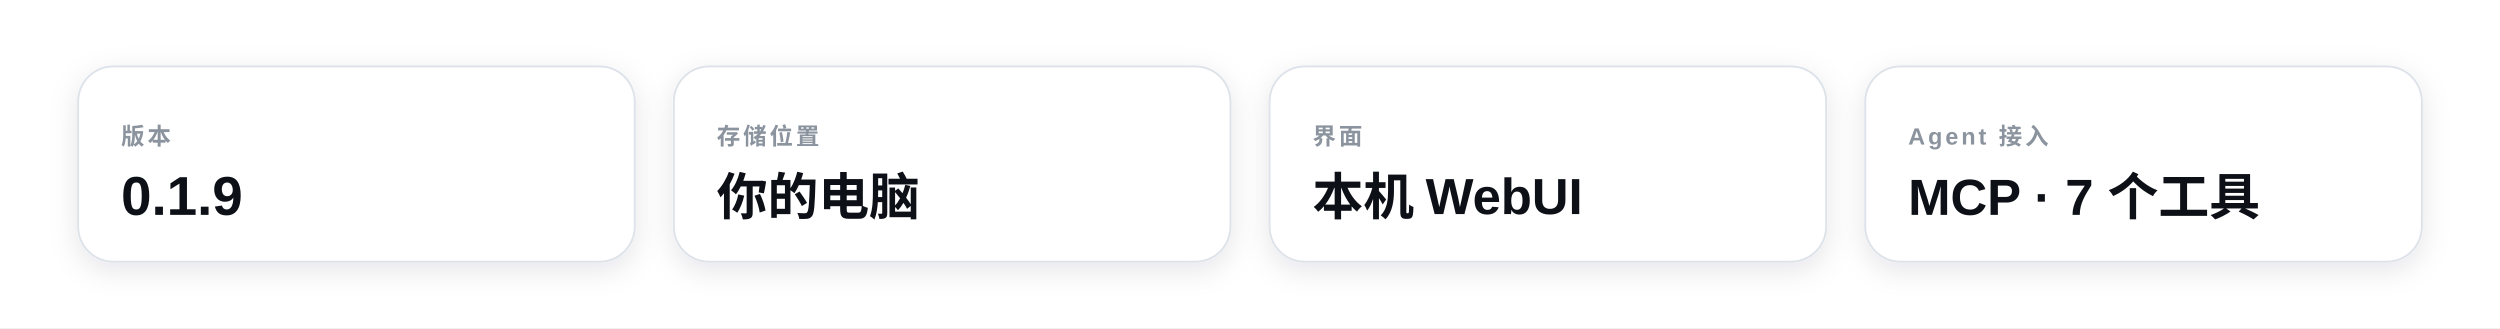
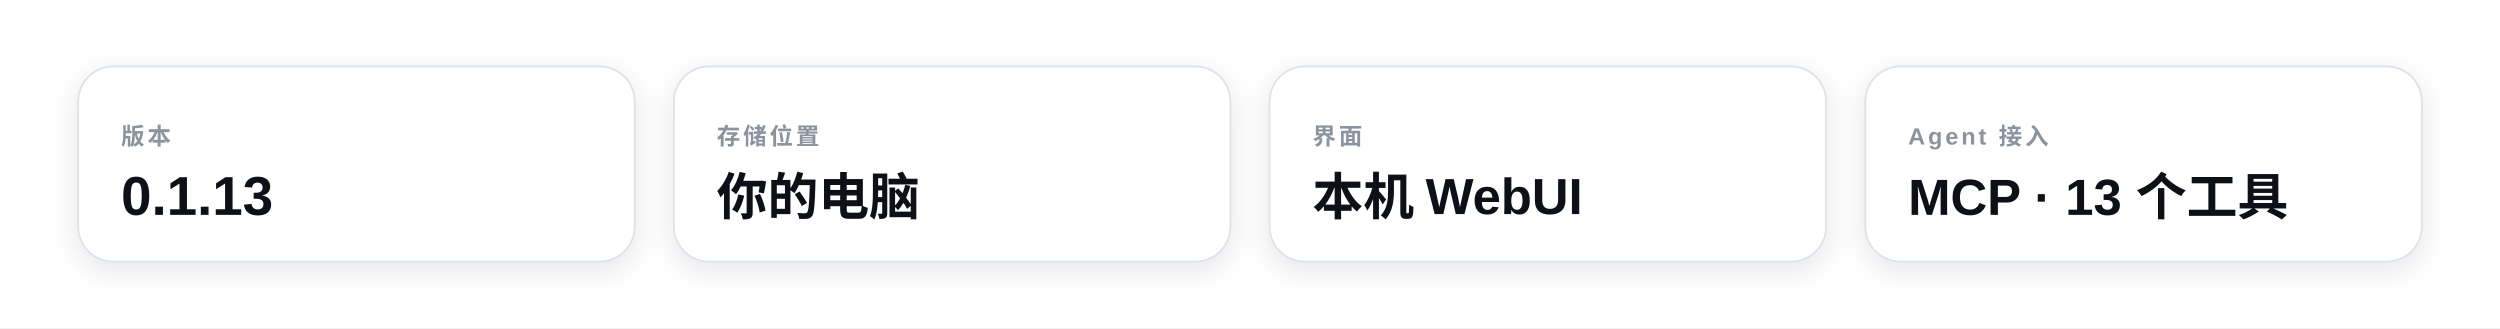
- <svg xmlns="http://www.w3.org/2000/svg" viewBox="0 0 1280 168" width="1280" height="168" role="img" aria-label="速览：版本 0.1.9，存储在你的电脑上，本机 WebUI 界面，MCP 提供七个工具。">
+ <svg xmlns="http://www.w3.org/2000/svg" viewBox="0 0 1280 168" width="1280" height="168" role="img" aria-label="速览：版本 0.1.13，存储在你的电脑上，本机 WebUI 界面，MCP 提供七个工具。">
  <defs>
    <radialGradient id="halo" cx="50%" cy="50%" r="50%">
      <stop offset="0" stop-color="#FF7A70" stop-opacity=".55" />
      <stop offset=".45" stop-color="#FF7A70" stop-opacity=".18" />
      <stop offset="1" stop-color="#FF7A70" stop-opacity="0" />
    </radialGradient>
    <linearGradient id="cardGrad" x1="0" y1="0" x2="0" y2="1">
      <stop offset="0" stop-color="#FFFFFF" />
      <stop offset="1" stop-color="#FFFFFF" />
    </linearGradient>
    <linearGradient id="cardAltGrad" x1="0" y1="0" x2="0" y2="1">
      <stop offset="0" stop-color="#F6F8FA" />
      <stop offset="1" stop-color="#F6F8FA" />
    </linearGradient>
    <filter id="soft" x="-30%" y="-30%" width="160%" height="180%">
      <feDropShadow dx="0" dy="8" stdDeviation="14" flood-color="rgba(31,35,40,.13)" flood-opacity="1" />
    </filter>
    <filter id="softSm" x="-30%" y="-30%" width="160%" height="180%">
      <feDropShadow dx="0" dy="4" stdDeviation="7" flood-color="rgba(31,35,40,.13)" flood-opacity=".8" />
    </filter>
  </defs>
  <style>
  .s{font-family:-apple-system, BlinkMacSystemFont, 'Segoe UI Variable Display', 'Segoe UI', 'Helvetica Neue', Arial, 'Microsoft YaHei', 'PingFang SC', 'Hiragino Sans GB', 'Noto Sans CJK SC', sans-serif}
  .m{font-family:ui-monospace, SFMono-Regular, 'SF Mono', Menlo, Consolas, 'Liberation Mono', 'Microsoft YaHei', monospace}
  .rise{opacity:0;animation:rise .9s cubic-bezier(.16,.84,.32,1) both}
  @keyframes rise{from{opacity:0;transform:translateY(14px);filter:blur(6px)}to{opacity:1;transform:none;filter:blur(0)}}
  @keyframes breathe{0%,100%{opacity:.45;transform:scale(.96)}50%{opacity:.9;transform:scale(1.05)}}
  @keyframes breathe2{
    0%{opacity:.05;transform:scale(.93);animation-timing-function:cubic-bezier(.66,0,.34,1)}
    18%{opacity:.12;transform:scale(1.03);animation-timing-function:cubic-bezier(.37,0,.63,1)}
    34%{opacity:.07;transform:scale(.99);animation-timing-function:cubic-bezier(.45,0,.55,1)}
    57%{opacity:.15;transform:scale(1.085);animation-timing-function:cubic-bezier(.3,0,.7,1)}
    72%{opacity:.088;transform:scale(1.008);animation-timing-function:cubic-bezier(.6,0,.4,1)}
    88%{opacity:.126;transform:scale(1.052);animation-timing-function:cubic-bezier(.5,0,.5,1)}
    100%{opacity:.05;transform:scale(.93)}
  }
  @keyframes twinkle{0%,100%{opacity:.12}50%{opacity:.5}}
  .tw{animation:twinkle 9s ease-in-out infinite}
  .snr{animation:snr 5.4s cubic-bezier(.16,.84,.32,1) infinite;transform-box:fill-box;transform-origin:center}
  @keyframes snr{0%{transform:scale(.5);opacity:.55}65%{opacity:0}100%{transform:scale(1.6);opacity:0}}
  .swp{animation-timing-function:cubic-bezier(.83,0,.17,1);animation-iteration-count:infinite;opacity:0}
  .march{animation:march 1.65s linear infinite}
  .dp{animation:dotpulse 2.6s ease-in-out infinite}
  @keyframes dotpulse{0%,100%{opacity:.42}50%{opacity:1}}
  @keyframes march{to{stroke-dashoffset:-24}}
  .scan{animation:scan 4s cubic-bezier(.83,0,.17,1) infinite;opacity:0}
  @keyframes scan{0%{transform:translateX(0);opacity:0}8%{opacity:1}88%{opacity:1}100%{transform:translateX(1140px);opacity:0}}
  @media (prefers-reduced-motion: reduce){
    .rise{animation:none!important;opacity:1!important;filter:none!important;transform:none!important}
    .tw{animation:none!important;opacity:.55!important}
    .snr,.swp,.scan{animation:none!important;opacity:0!important}
    .march{animation:none!important}
    .dp{animation:none!important;opacity:1!important}
  }@keyframes swp{0%{transform:translateX(0);opacity:0}18%{opacity:1}82%{opacity:1}100%{transform:translateX(197px);opacity:0}}</style>
  <rect width="1280" height="168" fill="#FFFFFF" />
  <g filter="url(#softSm)">
    <rect x="40" y="34" width="285" height="100" rx="18" fill="#FFFFFF" stroke="#DDE3E9" stroke-width="1" />
  </g>
  <text x="62" y="74" font-size="12" font-weight="700" fill="#8B949E" letter-spacing="1.5" class="s">版本</text>
-   <text x="62" y="110" font-size="28" font-weight="600" fill="#0D1117" class="s">0.1.9</text>
+   <text x="62" y="110" font-size="28" font-weight="600" fill="#0D1117" class="s">0.1.13</text>
  <g filter="url(#softSm)">
    <rect x="345" y="34" width="285" height="100" rx="18" fill="#FFFFFF" stroke="#DDE3E9" stroke-width="1" />
  </g>
  <text x="367" y="74" font-size="12" font-weight="700" fill="#8B949E" letter-spacing="1.5" class="s">存储位置</text>
  <text x="367" y="110" font-size="26" font-weight="600" fill="#0D1117" class="s">你的电脑</text>
  <g filter="url(#softSm)">
    <rect x="650" y="34" width="285" height="100" rx="18" fill="#FFFFFF" stroke="#DDE3E9" stroke-width="1" />
  </g>
  <text x="672" y="74" font-size="12" font-weight="700" fill="#8B949E" letter-spacing="1.5" class="s">界面</text>
  <text x="672" y="110" font-size="26" font-weight="600" fill="#0D1117" class="s">本机 WebUI</text>
  <g filter="url(#softSm)">
    <rect x="955" y="34" width="285" height="100" rx="18" fill="#FFFFFF" stroke="#DDE3E9" stroke-width="1" />
  </g>
  <text x="977" y="74" font-size="12" font-weight="700" fill="#8B949E" letter-spacing="1.5" class="s">Agent 接入</text>
-   <text x="977" y="110" font-size="26" font-weight="600" fill="#0D1117" class="s">MCP · 7 个工具</text>
+   <text x="977" y="110" font-size="26" font-weight="600" fill="#0D1117" class="s">MCP · 13 个工具</text>
</svg>
